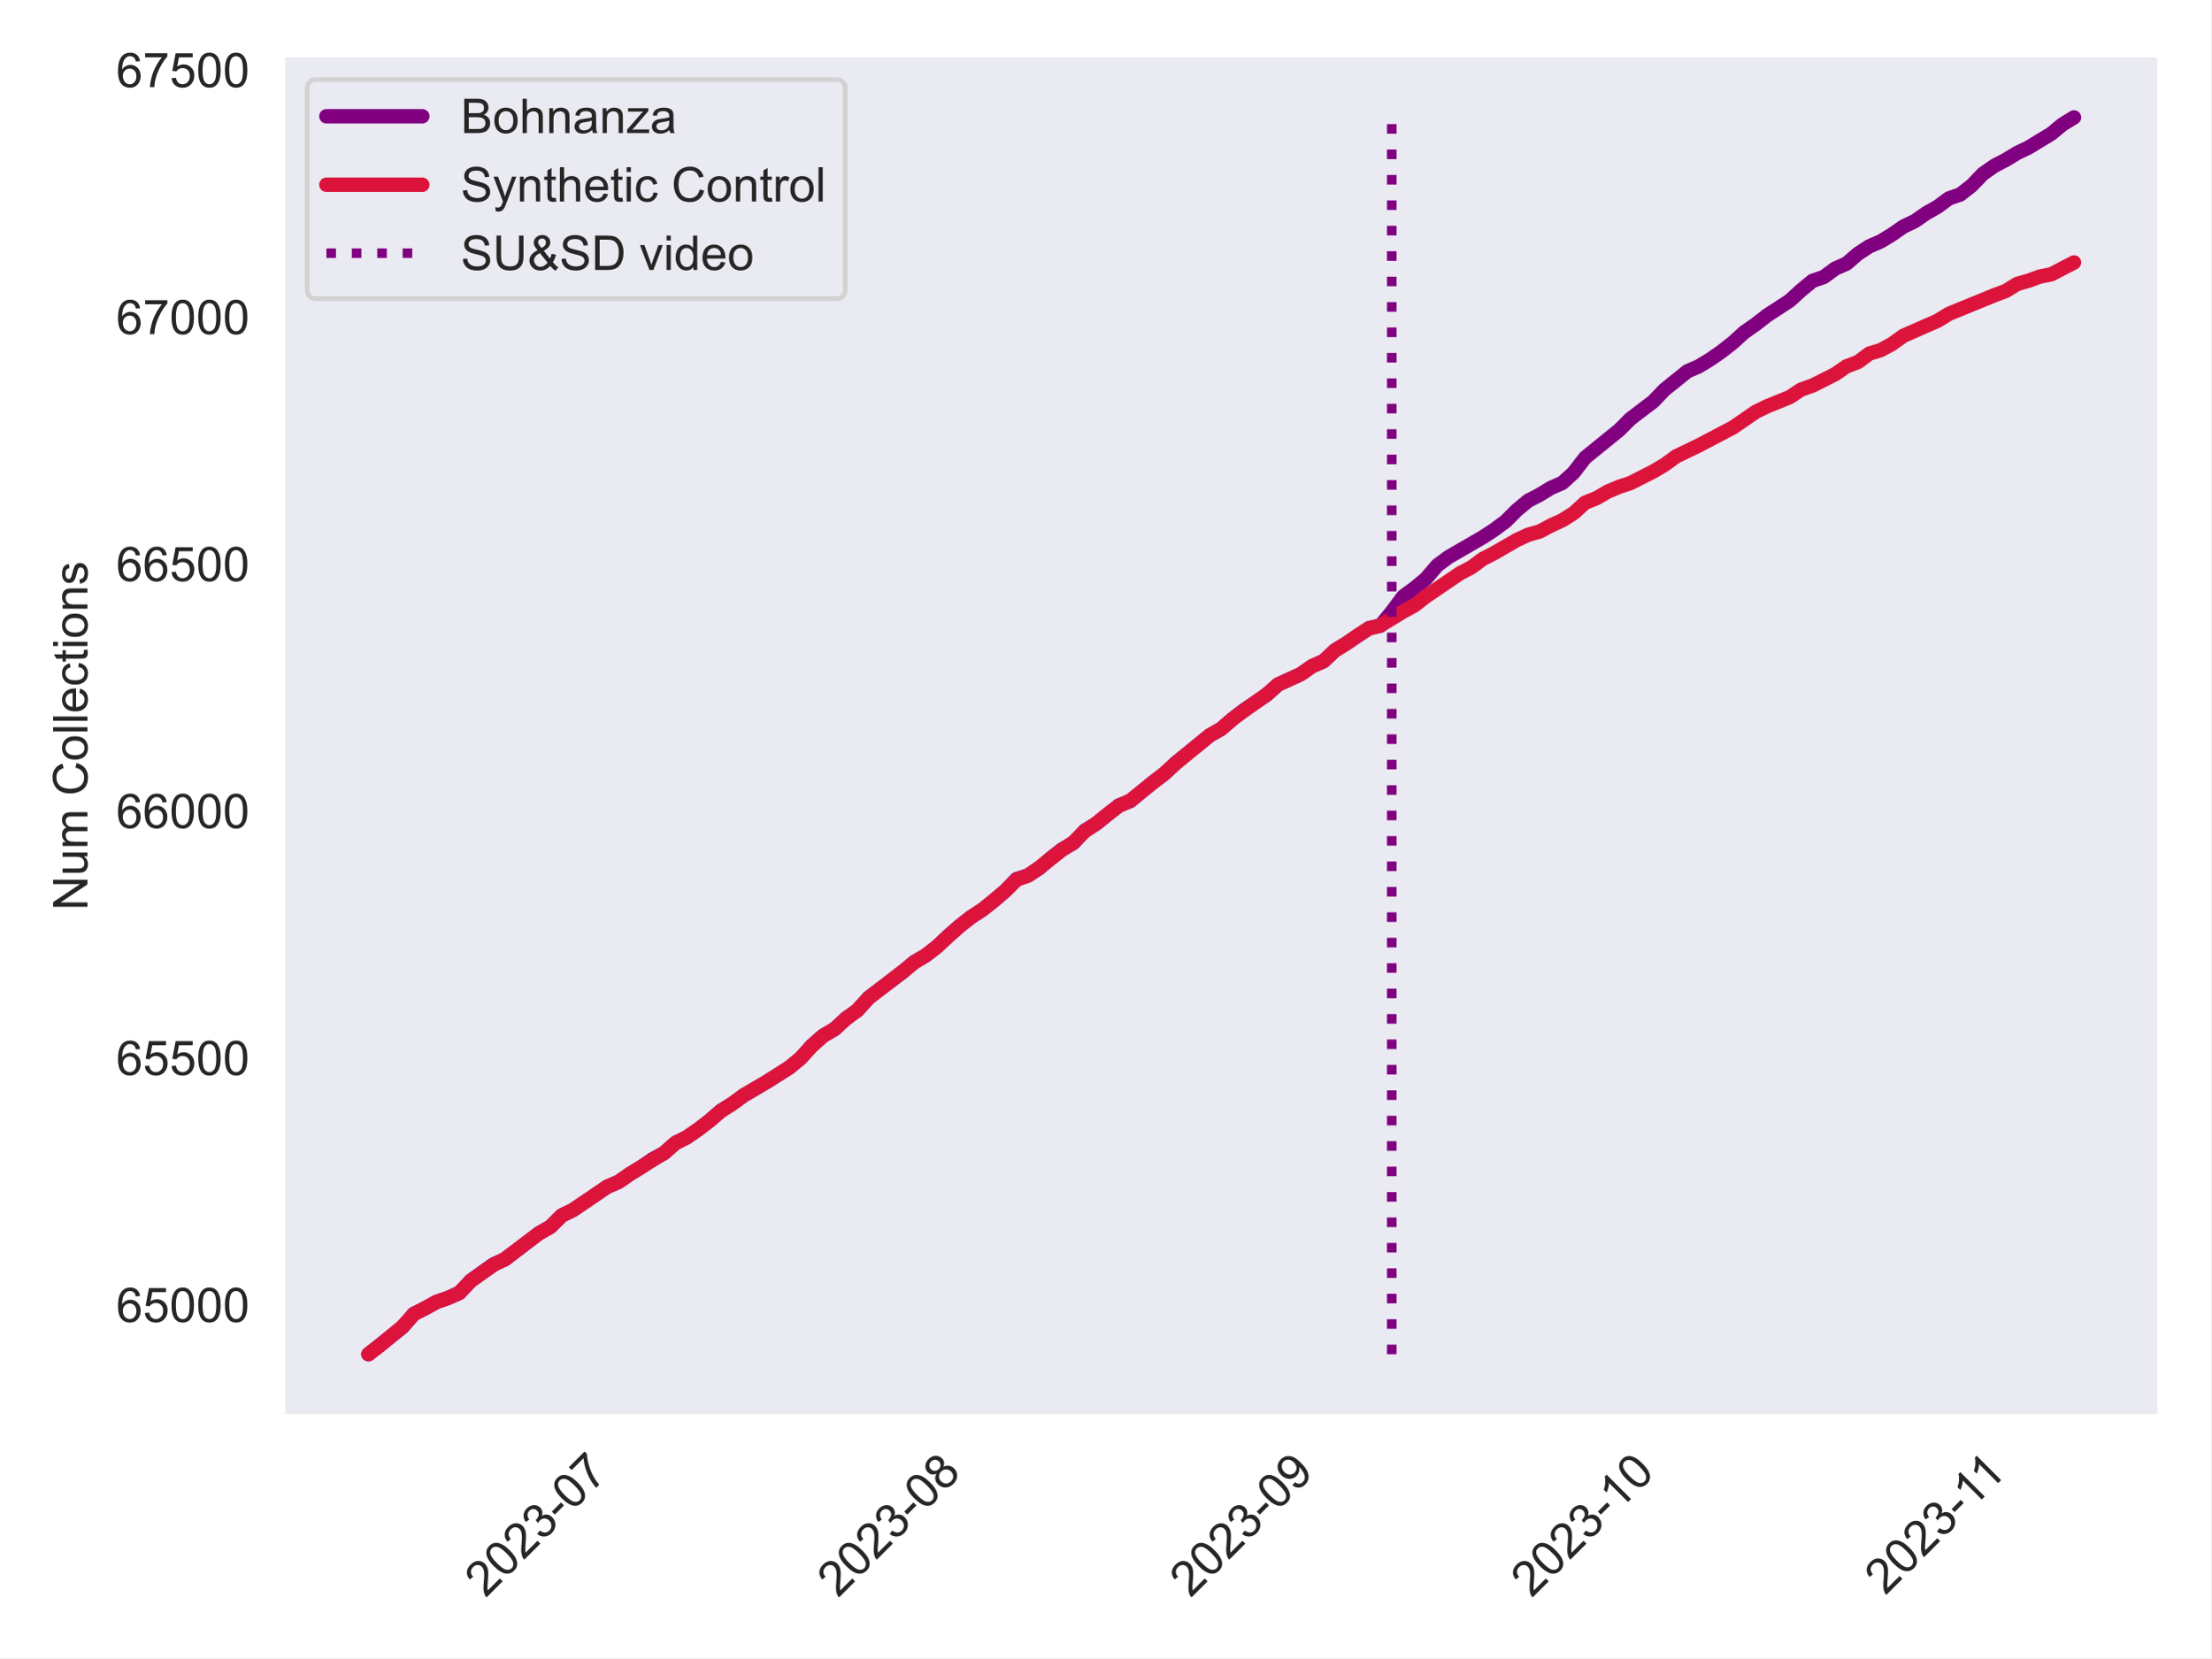
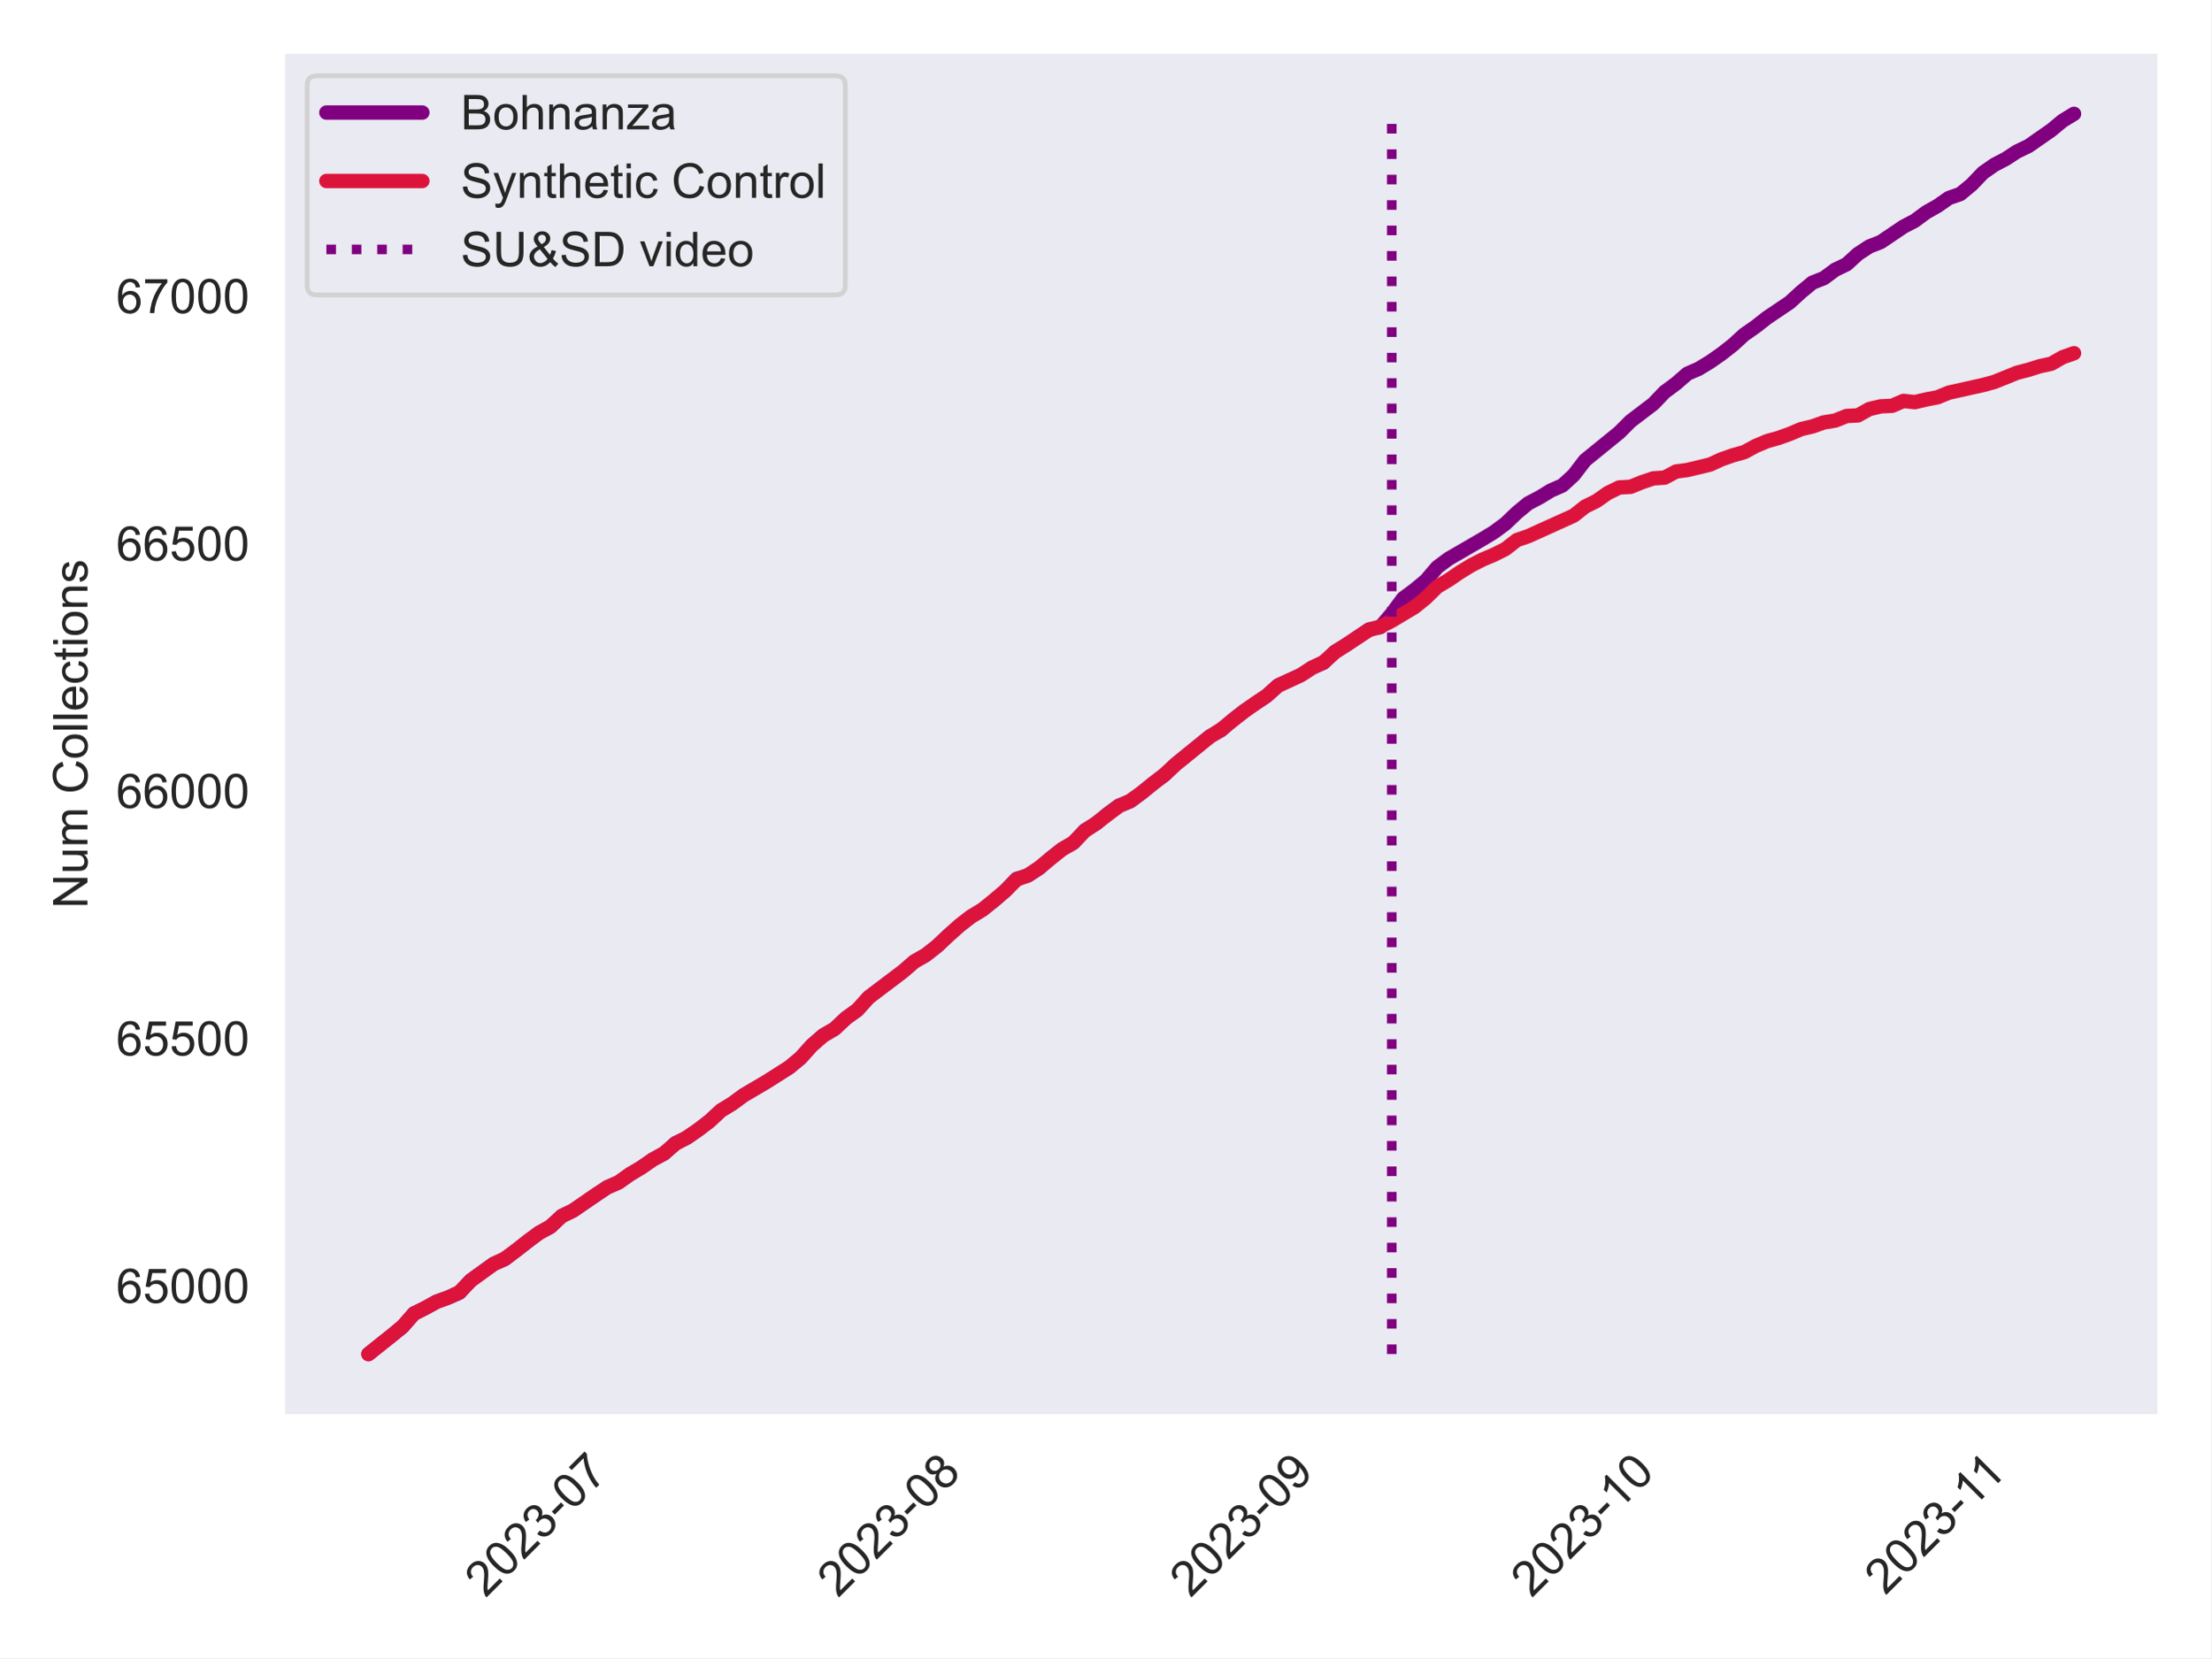
<svg xmlns="http://www.w3.org/2000/svg" xmlns:xlink="http://www.w3.org/1999/xlink" width="460.8pt" height="345.6pt" viewBox="0 0 460.8 345.6" version="1.1">
  <defs>
    <style type="text/css">*{stroke-linejoin: round; stroke-linecap: butt}</style>
  </defs>
  <g id="figure_1">
    <g id="patch_1">
      <path d="M 0 345.6  L 460.8 345.6  L 460.8 0  L 0 0  z " style="fill: #ffffff" />
    </g>
    <g id="axes_1">
      <g id="patch_2">
-         <path d="M 59.015 295.153  L 450 295.153  L 450 11.579  L 59.015 11.579  z " style="fill: #eaeaf2" />
+         <path d="M 59.015 295.153  L 450 295.153  L 450 10.8  L 59.015 10.8  z " style="fill: #eaeaf2" />
      </g>
      <g id="matplotlib.axis_1">
        <g id="xtick_1">
          <g id="text_1">
            <g style="fill: #262626" transform="translate(101.1854 333.1617) rotate(-45) scale(0.1 -0.1)">
              <defs>
                <path id="ArialMT-32" d="M 3222 541  L 3222 0  L 194 0  Q 188 203 259 391  Q 375 700 629 1000  Q 884 1300 1366 1694  Q 2113 2306 2375 2664  Q 2638 3022 2638 3341  Q 2638 3675 2398 3904  Q 2159 4134 1775 4134  Q 1369 4134 1125 3890  Q 881 3647 878 3216  L 300 3275  Q 359 3922 746 4261  Q 1134 4600 1788 4600  Q 2447 4600 2831 4234  Q 3216 3869 3216 3328  Q 3216 3053 3103 2787  Q 2991 2522 2730 2228  Q 2469 1934 1863 1422  Q 1356 997 1212 845  Q 1069 694 975 541  L 3222 541  z " transform="scale(0.015625)" />
                <path id="ArialMT-30" d="M 266 2259  Q 266 3072 433 3567  Q 600 4063 929 4331  Q 1259 4600 1759 4600  Q 2128 4600 2406 4451  Q 2684 4303 2865 4023  Q 3047 3744 3150 3342  Q 3253 2941 3253 2259  Q 3253 1453 3087 958  Q 2922 463 2592 192  Q 2263 -78 1759 -78  Q 1097 -78 719 397  Q 266 969 266 2259  z M 844 2259  Q 844 1131 1108 757  Q 1372 384 1759 384  Q 2147 384 2411 759  Q 2675 1134 2675 2259  Q 2675 3391 2411 3762  Q 2147 4134 1753 4134  Q 1366 4134 1134 3806  Q 844 3388 844 2259  z " transform="scale(0.015625)" />
                <path id="ArialMT-33" d="M 269 1209  L 831 1284  Q 928 806 1161 595  Q 1394 384 1728 384  Q 2125 384 2398 659  Q 2672 934 2672 1341  Q 2672 1728 2419 1979  Q 2166 2231 1775 2231  Q 1616 2231 1378 2169  L 1441 2663  Q 1497 2656 1531 2656  Q 1891 2656 2178 2843  Q 2466 3031 2466 3422  Q 2466 3731 2256 3934  Q 2047 4138 1716 4138  Q 1388 4138 1169 3931  Q 950 3725 888 3313  L 325 3413  Q 428 3978 793 4289  Q 1159 4600 1703 4600  Q 2078 4600 2393 4439  Q 2709 4278 2876 4000  Q 3044 3722 3044 3409  Q 3044 3113 2884 2869  Q 2725 2625 2413 2481  Q 2819 2388 3044 2092  Q 3269 1797 3269 1353  Q 3269 753 2831 336  Q 2394 -81 1725 -81  Q 1122 -81 723 278  Q 325 638 269 1209  z " transform="scale(0.015625)" />
                <path id="ArialMT-2d" d="M 203 1375  L 203 1941  L 1931 1941  L 1931 1375  L 203 1375  z " transform="scale(0.015625)" />
                <path id="ArialMT-37" d="M 303 3981  L 303 4522  L 3269 4522  L 3269 4084  Q 2831 3619 2401 2847  Q 1972 2075 1738 1259  Q 1569 684 1522 0  L 944 0  Q 953 541 1156 1306  Q 1359 2072 1739 2783  Q 2119 3494 2547 3981  L 303 3981  z " transform="scale(0.015625)" />
              </defs>
              <use xlink:href="#ArialMT-32" />
              <use xlink:href="#ArialMT-30" x="55.615" />
              <use xlink:href="#ArialMT-32" x="111.23" />
              <use xlink:href="#ArialMT-33" x="166.846" />
              <use xlink:href="#ArialMT-2d" x="222.461" />
              <use xlink:href="#ArialMT-30" x="255.762" />
              <use xlink:href="#ArialMT-37" x="311.377" />
            </g>
          </g>
        </g>
        <g id="xtick_2">
          <g id="text_2">
            <g style="fill: #262626" transform="translate(174.6432 333.1617) rotate(-45) scale(0.1 -0.1)">
              <defs>
                <path id="ArialMT-38" d="M 1131 2484  Q 781 2613 612 2850  Q 444 3088 444 3419  Q 444 3919 803 4259  Q 1163 4600 1759 4600  Q 2359 4600 2725 4251  Q 3091 3903 3091 3403  Q 3091 3084 2923 2848  Q 2756 2613 2416 2484  Q 2838 2347 3058 2040  Q 3278 1734 3278 1309  Q 3278 722 2862 322  Q 2447 -78 1769 -78  Q 1091 -78 675 323  Q 259 725 259 1325  Q 259 1772 486 2073  Q 713 2375 1131 2484  z M 1019 3438  Q 1019 3113 1228 2906  Q 1438 2700 1772 2700  Q 2097 2700 2305 2904  Q 2513 3109 2513 3406  Q 2513 3716 2298 3927  Q 2084 4138 1766 4138  Q 1444 4138 1231 3931  Q 1019 3725 1019 3438  z M 838 1322  Q 838 1081 952 856  Q 1066 631 1291 507  Q 1516 384 1775 384  Q 2178 384 2440 643  Q 2703 903 2703 1303  Q 2703 1709 2433 1975  Q 2163 2241 1756 2241  Q 1359 2241 1098 1978  Q 838 1716 838 1322  z " transform="scale(0.015625)" />
              </defs>
              <use xlink:href="#ArialMT-32" />
              <use xlink:href="#ArialMT-30" x="55.615" />
              <use xlink:href="#ArialMT-32" x="111.23" />
              <use xlink:href="#ArialMT-33" x="166.846" />
              <use xlink:href="#ArialMT-2d" x="222.461" />
              <use xlink:href="#ArialMT-30" x="255.762" />
              <use xlink:href="#ArialMT-38" x="311.377" />
            </g>
          </g>
        </g>
        <g id="xtick_3">
          <g id="text_3">
            <g style="fill: #262626" transform="translate(248.1009 333.1617) rotate(-45) scale(0.1 -0.1)">
              <defs>
                <path id="ArialMT-39" d="M 350 1059  L 891 1109  Q 959 728 1153 556  Q 1347 384 1650 384  Q 1909 384 2104 503  Q 2300 622 2425 820  Q 2550 1019 2634 1356  Q 2719 1694 2719 2044  Q 2719 2081 2716 2156  Q 2547 1888 2255 1720  Q 1963 1553 1622 1553  Q 1053 1553 659 1965  Q 266 2378 266 3053  Q 266 3750 677 4175  Q 1088 4600 1706 4600  Q 2153 4600 2523 4359  Q 2894 4119 3086 3673  Q 3278 3228 3278 2384  Q 3278 1506 3087 986  Q 2897 466 2520 194  Q 2144 -78 1638 -78  Q 1100 -78 759 220  Q 419 519 350 1059  z M 2653 3081  Q 2653 3566 2395 3850  Q 2138 4134 1775 4134  Q 1400 4134 1122 3828  Q 844 3522 844 3034  Q 844 2597 1108 2323  Q 1372 2050 1759 2050  Q 2150 2050 2401 2323  Q 2653 2597 2653 3081  z " transform="scale(0.015625)" />
              </defs>
              <use xlink:href="#ArialMT-32" />
              <use xlink:href="#ArialMT-30" x="55.615" />
              <use xlink:href="#ArialMT-32" x="111.23" />
              <use xlink:href="#ArialMT-33" x="166.846" />
              <use xlink:href="#ArialMT-2d" x="222.461" />
              <use xlink:href="#ArialMT-30" x="255.762" />
              <use xlink:href="#ArialMT-39" x="311.377" />
            </g>
          </g>
        </g>
        <g id="xtick_4">
          <g id="text_4">
            <g style="fill: #262626" transform="translate(319.1891 333.1617) rotate(-45) scale(0.1 -0.1)">
              <defs>
                <path id="ArialMT-31" d="M 2384 0  L 1822 0  L 1822 3584  Q 1619 3391 1289 3197  Q 959 3003 697 2906  L 697 3450  Q 1169 3672 1522 3987  Q 1875 4303 2022 4600  L 2384 4600  L 2384 0  z " transform="scale(0.015625)" />
              </defs>
              <use xlink:href="#ArialMT-32" />
              <use xlink:href="#ArialMT-30" x="55.615" />
              <use xlink:href="#ArialMT-32" x="111.23" />
              <use xlink:href="#ArialMT-33" x="166.846" />
              <use xlink:href="#ArialMT-2d" x="222.461" />
              <use xlink:href="#ArialMT-31" x="255.762" />
              <use xlink:href="#ArialMT-30" x="311.377" />
            </g>
          </g>
        </g>
        <g id="xtick_5">
          <g id="text_5">
            <g style="fill: #262626" transform="translate(392.9077 332.6402) rotate(-45) scale(0.1 -0.1)">
              <use xlink:href="#ArialMT-32" />
              <use xlink:href="#ArialMT-30" x="55.615" />
              <use xlink:href="#ArialMT-32" x="111.23" />
              <use xlink:href="#ArialMT-33" x="166.846" />
              <use xlink:href="#ArialMT-2d" x="222.461" />
              <use xlink:href="#ArialMT-31" x="255.762" />
              <use xlink:href="#ArialMT-31" x="304.002" />
            </g>
          </g>
        </g>
      </g>
      <g id="matplotlib.axis_2">
        <g id="ytick_1">
          <g id="text_6">
-             <g style="fill: #262626" transform="translate(24.21031 275.5467) scale(0.1 -0.1)">
+             <g style="fill: #262626" transform="translate(24.21031 271.5692) scale(0.1 -0.1)">
              <defs>
                <path id="ArialMT-36" d="M 3184 3459  L 2625 3416  Q 2550 3747 2413 3897  Q 2184 4138 1850 4138  Q 1581 4138 1378 3988  Q 1113 3794 959 3422  Q 806 3050 800 2363  Q 1003 2672 1297 2822  Q 1591 2972 1913 2972  Q 2475 2972 2870 2558  Q 3266 2144 3266 1488  Q 3266 1056 3080 686  Q 2894 316 2569 119  Q 2244 -78 1831 -78  Q 1128 -78 684 439  Q 241 956 241 2144  Q 241 3472 731 4075  Q 1159 4600 1884 4600  Q 2425 4600 2770 4297  Q 3116 3994 3184 3459  z M 888 1484  Q 888 1194 1011 928  Q 1134 663 1356 523  Q 1578 384 1822 384  Q 2178 384 2434 671  Q 2691 959 2691 1453  Q 2691 1928 2437 2201  Q 2184 2475 1800 2475  Q 1419 2475 1153 2201  Q 888 1928 888 1484  z " transform="scale(0.015625)" />
                <path id="ArialMT-35" d="M 266 1200  L 856 1250  Q 922 819 1161 601  Q 1400 384 1738 384  Q 2144 384 2425 690  Q 2706 997 2706 1503  Q 2706 1984 2436 2262  Q 2166 2541 1728 2541  Q 1456 2541 1237 2417  Q 1019 2294 894 2097  L 366 2166  L 809 4519  L 3088 4519  L 3088 3981  L 1259 3981  L 1013 2750  Q 1425 3038 1878 3038  Q 2478 3038 2890 2622  Q 3303 2206 3303 1553  Q 3303 931 2941 478  Q 2500 -78 1738 -78  Q 1113 -78 717 272  Q 322 622 266 1200  z " transform="scale(0.015625)" />
              </defs>
              <use xlink:href="#ArialMT-36" />
              <use xlink:href="#ArialMT-35" x="55.615" />
              <use xlink:href="#ArialMT-30" x="111.23" />
              <use xlink:href="#ArialMT-30" x="166.846" />
              <use xlink:href="#ArialMT-30" x="222.461" />
            </g>
          </g>
        </g>
        <g id="ytick_2">
          <g id="text_7">
-             <g style="fill: #262626" transform="translate(24.21031 224.0702) scale(0.1 -0.1)">
+             <g style="fill: #262626" transform="translate(24.21031 219.9929) scale(0.1 -0.1)">
              <use xlink:href="#ArialMT-36" />
              <use xlink:href="#ArialMT-35" x="55.615" />
              <use xlink:href="#ArialMT-35" x="111.23" />
              <use xlink:href="#ArialMT-30" x="166.846" />
              <use xlink:href="#ArialMT-30" x="222.461" />
            </g>
          </g>
        </g>
        <g id="ytick_3">
          <g id="text_8">
-             <g style="fill: #262626" transform="translate(24.21031 172.5937) scale(0.1 -0.1)">
+             <g style="fill: #262626" transform="translate(24.21031 168.4167) scale(0.1 -0.1)">
              <use xlink:href="#ArialMT-36" />
              <use xlink:href="#ArialMT-36" x="55.615" />
              <use xlink:href="#ArialMT-30" x="111.23" />
              <use xlink:href="#ArialMT-30" x="166.846" />
              <use xlink:href="#ArialMT-30" x="222.461" />
            </g>
          </g>
        </g>
        <g id="ytick_4">
          <g id="text_9">
-             <g style="fill: #262626" transform="translate(24.21031 121.1171) scale(0.1 -0.1)">
+             <g style="fill: #262626" transform="translate(24.21031 116.8404) scale(0.1 -0.1)">
              <use xlink:href="#ArialMT-36" />
              <use xlink:href="#ArialMT-36" x="55.615" />
              <use xlink:href="#ArialMT-35" x="111.23" />
              <use xlink:href="#ArialMT-30" x="166.846" />
              <use xlink:href="#ArialMT-30" x="222.461" />
            </g>
          </g>
        </g>
        <g id="ytick_5">
          <g id="text_10">
-             <g style="fill: #262626" transform="translate(24.21031 69.64057) scale(0.1 -0.1)">
+             <g style="fill: #262626" transform="translate(24.21031 65.26416) scale(0.1 -0.1)">
              <use xlink:href="#ArialMT-36" />
              <use xlink:href="#ArialMT-37" x="55.615" />
              <use xlink:href="#ArialMT-30" x="111.23" />
              <use xlink:href="#ArialMT-30" x="166.846" />
              <use xlink:href="#ArialMT-30" x="222.461" />
            </g>
          </g>
        </g>
-         <g id="ytick_6">
-           <g id="text_11">
-             <g style="fill: #262626" transform="translate(24.21031 18.16402) scale(0.1 -0.1)">
-               <use xlink:href="#ArialMT-36" />
-               <use xlink:href="#ArialMT-37" x="55.615" />
-               <use xlink:href="#ArialMT-35" x="111.23" />
-               <use xlink:href="#ArialMT-30" x="166.846" />
-               <use xlink:href="#ArialMT-30" x="222.461" />
-             </g>
-           </g>
-         </g>
-         <g id="text_12">
-           <g style="fill: #262626" transform="translate(18.22281 189.7659) rotate(-90) scale(0.1 -0.1)">
+         <g id="text_11">
+           <g style="fill: #262626" transform="translate(18.22281 189.3764) rotate(-90) scale(0.1 -0.1)">
            <defs>
              <path id="ArialMT-4e" d="M 488 0  L 488 4581  L 1109 4581  L 3516 984  L 3516 4581  L 4097 4581  L 4097 0  L 3475 0  L 1069 3600  L 1069 0  L 488 0  z " transform="scale(0.015625)" />
              <path id="ArialMT-75" d="M 2597 0  L 2597 488  Q 2209 -75 1544 -75  Q 1250 -75 995 37  Q 741 150 617 320  Q 494 491 444 738  Q 409 903 409 1263  L 409 3319  L 972 3319  L 972 1478  Q 972 1038 1006 884  Q 1059 663 1231 536  Q 1403 409 1656 409  Q 1909 409 2131 539  Q 2353 669 2445 892  Q 2538 1116 2538 1541  L 2538 3319  L 3100 3319  L 3100 0  L 2597 0  z " transform="scale(0.015625)" />
              <path id="ArialMT-6d" d="M 422 0  L 422 3319  L 925 3319  L 925 2853  Q 1081 3097 1340 3245  Q 1600 3394 1931 3394  Q 2300 3394 2536 3241  Q 2772 3088 2869 2813  Q 3263 3394 3894 3394  Q 4388 3394 4653 3120  Q 4919 2847 4919 2278  L 4919 0  L 4359 0  L 4359 2091  Q 4359 2428 4304 2576  Q 4250 2725 4106 2815  Q 3963 2906 3769 2906  Q 3419 2906 3187 2673  Q 2956 2441 2956 1928  L 2956 0  L 2394 0  L 2394 2156  Q 2394 2531 2256 2718  Q 2119 2906 1806 2906  Q 1569 2906 1367 2781  Q 1166 2656 1075 2415  Q 984 2175 984 1722  L 984 0  L 422 0  z " transform="scale(0.015625)" />
              <path id="ArialMT-20" transform="scale(0.015625)" />
              <path id="ArialMT-43" d="M 3763 1606  L 4369 1453  Q 4178 706 3683 314  Q 3188 -78 2472 -78  Q 1731 -78 1267 223  Q 803 525 561 1097  Q 319 1669 319 2325  Q 319 3041 592 3573  Q 866 4106 1370 4382  Q 1875 4659 2481 4659  Q 3169 4659 3637 4309  Q 4106 3959 4291 3325  L 3694 3184  Q 3534 3684 3231 3912  Q 2928 4141 2469 4141  Q 1941 4141 1586 3887  Q 1231 3634 1087 3207  Q 944 2781 944 2328  Q 944 1744 1114 1308  Q 1284 872 1643 656  Q 2003 441 2422 441  Q 2931 441 3284 734  Q 3638 1028 3763 1606  z " transform="scale(0.015625)" />
              <path id="ArialMT-6f" d="M 213 1659  Q 213 2581 725 3025  Q 1153 3394 1769 3394  Q 2453 3394 2887 2945  Q 3322 2497 3322 1706  Q 3322 1066 3130 698  Q 2938 331 2570 128  Q 2203 -75 1769 -75  Q 1072 -75 642 372  Q 213 819 213 1659  z M 791 1659  Q 791 1022 1069 705  Q 1347 388 1769 388  Q 2188 388 2466 706  Q 2744 1025 2744 1678  Q 2744 2294 2464 2611  Q 2184 2928 1769 2928  Q 1347 2928 1069 2612  Q 791 2297 791 1659  z " transform="scale(0.015625)" />
              <path id="ArialMT-6c" d="M 409 0  L 409 4581  L 972 4581  L 972 0  L 409 0  z " transform="scale(0.015625)" />
              <path id="ArialMT-65" d="M 2694 1069  L 3275 997  Q 3138 488 2766 206  Q 2394 -75 1816 -75  Q 1088 -75 661 373  Q 234 822 234 1631  Q 234 2469 665 2931  Q 1097 3394 1784 3394  Q 2450 3394 2872 2941  Q 3294 2488 3294 1666  Q 3294 1616 3291 1516  L 816 1516  Q 847 969 1125 678  Q 1403 388 1819 388  Q 2128 388 2347 550  Q 2566 713 2694 1069  z M 847 1978  L 2700 1978  Q 2663 2397 2488 2606  Q 2219 2931 1791 2931  Q 1403 2931 1139 2672  Q 875 2413 847 1978  z " transform="scale(0.015625)" />
              <path id="ArialMT-63" d="M 2588 1216  L 3141 1144  Q 3050 572 2676 248  Q 2303 -75 1759 -75  Q 1078 -75 664 370  Q 250 816 250 1647  Q 250 2184 428 2587  Q 606 2991 970 3192  Q 1334 3394 1763 3394  Q 2303 3394 2647 3120  Q 2991 2847 3088 2344  L 2541 2259  Q 2463 2594 2264 2762  Q 2066 2931 1784 2931  Q 1359 2931 1093 2626  Q 828 2322 828 1663  Q 828 994 1084 691  Q 1341 388 1753 388  Q 2084 388 2306 591  Q 2528 794 2588 1216  z " transform="scale(0.015625)" />
              <path id="ArialMT-74" d="M 1650 503  L 1731 6  Q 1494 -44 1306 -44  Q 1000 -44 831 53  Q 663 150 594 308  Q 525 466 525 972  L 525 2881  L 113 2881  L 113 3319  L 525 3319  L 525 4141  L 1084 4478  L 1084 3319  L 1650 3319  L 1650 2881  L 1084 2881  L 1084 941  Q 1084 700 1114 631  Q 1144 563 1211 522  Q 1278 481 1403 481  Q 1497 481 1650 503  z " transform="scale(0.015625)" />
              <path id="ArialMT-69" d="M 425 3934  L 425 4581  L 988 4581  L 988 3934  L 425 3934  z M 425 0  L 425 3319  L 988 3319  L 988 0  L 425 0  z " transform="scale(0.015625)" />
              <path id="ArialMT-6e" d="M 422 0  L 422 3319  L 928 3319  L 928 2847  Q 1294 3394 1984 3394  Q 2284 3394 2536 3286  Q 2788 3178 2913 3003  Q 3038 2828 3088 2588  Q 3119 2431 3119 2041  L 3119 0  L 2556 0  L 2556 2019  Q 2556 2363 2490 2533  Q 2425 2703 2258 2804  Q 2091 2906 1866 2906  Q 1506 2906 1245 2678  Q 984 2450 984 1813  L 984 0  L 422 0  z " transform="scale(0.015625)" />
              <path id="ArialMT-73" d="M 197 991  L 753 1078  Q 800 744 1014 566  Q 1228 388 1613 388  Q 2000 388 2187 545  Q 2375 703 2375 916  Q 2375 1106 2209 1216  Q 2094 1291 1634 1406  Q 1016 1563 777 1677  Q 538 1791 414 1992  Q 291 2194 291 2438  Q 291 2659 392 2848  Q 494 3038 669 3163  Q 800 3259 1026 3326  Q 1253 3394 1513 3394  Q 1903 3394 2198 3281  Q 2494 3169 2634 2976  Q 2775 2784 2828 2463  L 2278 2388  Q 2241 2644 2061 2787  Q 1881 2931 1553 2931  Q 1166 2931 1000 2803  Q 834 2675 834 2503  Q 834 2394 903 2306  Q 972 2216 1119 2156  Q 1203 2125 1616 2013  Q 2213 1853 2448 1751  Q 2684 1650 2818 1456  Q 2953 1263 2953 975  Q 2953 694 2789 445  Q 2625 197 2315 61  Q 2006 -75 1616 -75  Q 969 -75 630 194  Q 291 463 197 991  z " transform="scale(0.015625)" />
            </defs>
            <use xlink:href="#ArialMT-4e" />
            <use xlink:href="#ArialMT-75" x="72.217" />
            <use xlink:href="#ArialMT-6d" x="127.832" />
            <use xlink:href="#ArialMT-20" x="211.133" />
            <use xlink:href="#ArialMT-43" x="238.916" />
            <use xlink:href="#ArialMT-6f" x="311.133" />
            <use xlink:href="#ArialMT-6c" x="366.748" />
            <use xlink:href="#ArialMT-6c" x="388.965" />
            <use xlink:href="#ArialMT-65" x="411.182" />
            <use xlink:href="#ArialMT-63" x="466.797" />
            <use xlink:href="#ArialMT-74" x="516.797" />
            <use xlink:href="#ArialMT-69" x="544.58" />
            <use xlink:href="#ArialMT-6f" x="566.797" />
            <use xlink:href="#ArialMT-6e" x="622.412" />
            <use xlink:href="#ArialMT-73" x="678.027" />
          </g>
        </g>
      </g>
      <g id="PolyCollection_1" />
      <g id="PolyCollection_2" />
      <g id="line2d_1">
-         <path d="M 76.787 282.263  L 83.896 276.601  L 86.265 273.821  L 88.635 272.689  L 91.005 271.35  L 93.374 270.527  L 95.744 269.497  L 98.114 266.923  L 102.853 263.526  L 105.222 262.496  L 112.331 257.04  L 114.701 255.701  L 117.07 253.333  L 119.44 252.201  L 126.549 247.362  L 128.918 246.333  L 131.288 244.685  L 133.658 243.244  L 136.027 241.597  L 138.397 240.361  L 140.766 238.199  L 143.136 237.067  L 145.506 235.419  L 147.875 233.566  L 150.245 231.507  L 152.614 230.066  L 154.984 228.316  L 159.723 225.536  L 164.462 222.55  L 166.832 220.594  L 169.202 217.917  L 171.571 215.858  L 173.941 214.52  L 176.31 212.255  L 178.68 210.608  L 181.05 207.931  L 188.159 202.577  L 190.528 200.518  L 192.898 199.18  L 195.267 197.327  L 197.637 195.062  L 200.007 193.003  L 202.376 191.15  L 204.746 189.605  L 207.115 187.752  L 209.485 185.693  L 211.855 183.222  L 214.224 182.502  L 216.594 180.957  L 218.963 178.898  L 221.333 177.045  L 223.703 175.707  L 226.072 173.133  L 228.442 171.692  L 233.181 167.882  L 235.551 166.956  L 240.29 163.043  L 242.659 161.293  L 245.029 159.028  L 252.138 153.263  L 254.507 151.925  L 256.877 149.865  L 259.247 148.012  L 263.986 144.821  L 266.356 142.659  L 271.095 140.497  L 273.464 138.849  L 275.834 137.82  L 278.204 135.555  L 280.573 134.114  L 285.312 130.922  L 287.682 130.407  L 290.052 127.525  L 292.421 124.333  L 294.791 122.583  L 297.16 120.627  L 299.53 117.847  L 301.9 116.097  L 309.008 111.979  L 311.378 110.434  L 313.748 108.684  L 316.117 106.316  L 318.487 104.36  L 320.856 103.125  L 323.226 101.683  L 325.596 100.654  L 327.965 98.492  L 330.335 95.403  L 337.444 89.638  L 339.813 87.27  L 344.553 83.667  L 346.922 81.196  L 351.661 77.387  L 354.031 76.357  L 356.401 74.916  L 358.77 73.268  L 361.14 71.415  L 363.509 69.253  L 365.879 67.606  L 368.249 65.753  L 372.988 62.664  L 375.357 60.502  L 377.727 58.546  L 380.097 57.722  L 382.466 55.972  L 384.836 54.943  L 387.205 52.884  L 389.575 51.339  L 391.945 50.31  L 394.314 48.868  L 396.684 47.221  L 399.053 46.089  L 401.423 44.442  L 403.793 43.103  L 406.162 41.353  L 408.532 40.529  L 410.901 38.676  L 413.271 36.205  L 415.641 34.558  L 418.01 33.323  L 420.38 31.881  L 422.75 30.749  L 427.489 27.866  L 429.858 25.91  L 432.228 24.469  L 432.228 24.469  " clip-path="url(#p0148832cf2)" style="fill: none; stroke: #800080; stroke-width: 3; stroke-linecap: round" />
+         <path d="M 76.787 282.225  L 83.896 276.552  L 86.265 273.767  L 88.635 272.632  L 91.005 271.291  L 93.374 270.466  L 95.744 269.434  L 98.114 266.856  L 102.853 263.452  L 105.222 262.42  L 112.331 256.953  L 114.701 255.715  L 117.07 253.446  L 119.44 252.311  L 126.549 247.463  L 128.918 246.431  L 131.288 244.781  L 133.658 243.337  L 136.027 241.686  L 138.397 240.449  L 140.766 238.282  L 143.136 237.148  L 145.506 235.497  L 147.875 233.64  L 150.245 231.474  L 152.614 230.03  L 154.984 228.277  L 159.723 225.491  L 164.462 222.5  L 166.832 220.54  L 169.202 217.858  L 171.571 215.795  L 173.941 214.454  L 176.31 212.185  L 178.68 210.534  L 181.05 207.852  L 188.159 202.488  L 190.528 200.425  L 192.898 199.084  L 195.267 197.228  L 197.637 194.958  L 200.007 192.895  L 202.376 191.038  L 204.746 189.594  L 207.115 187.738  L 209.485 185.675  L 211.855 183.199  L 214.224 182.477  L 216.594 180.93  L 218.963 178.866  L 221.333 177.01  L 223.703 175.669  L 226.072 173.09  L 228.442 171.646  L 230.811 169.686  L 233.181 167.932  L 235.551 167.004  L 237.92 165.25  L 240.29 163.29  L 242.659 161.537  L 245.029 159.268  L 252.138 153.491  L 254.507 152.15  L 256.877 150.087  L 259.247 148.23  L 263.986 145.032  L 266.356 142.866  L 271.095 140.7  L 273.464 139.153  L 275.834 138.121  L 278.204 135.852  L 280.573 134.408  L 285.312 131.21  L 287.682 130.694  L 290.052 127.909  L 292.421 124.711  L 294.791 122.958  L 297.16 120.998  L 299.53 118.213  L 301.9 116.459  L 309.008 112.333  L 311.378 110.889  L 313.748 109.135  L 316.117 106.866  L 318.487 104.906  L 320.856 103.668  L 323.226 102.224  L 325.596 101.193  L 327.965 99.026  L 330.335 95.932  L 337.444 90.155  L 339.813 87.783  L 344.553 84.172  L 346.922 81.697  L 349.292 79.943  L 351.661 77.88  L 354.031 76.849  L 356.401 75.405  L 358.77 73.754  L 361.14 71.897  L 363.509 69.731  L 365.879 68.081  L 368.249 66.224  L 372.988 63.026  L 375.357 60.86  L 377.727 58.9  L 380.097 57.972  L 382.466 56.218  L 384.836 55.083  L 387.205 52.917  L 389.575 51.37  L 391.945 50.442  L 396.684 47.244  L 399.053 46.006  L 401.423 44.252  L 403.793 42.911  L 406.162 41.261  L 408.532 40.436  L 410.901 38.476  L 413.271 36  L 415.641 34.35  L 418.01 33.112  L 420.38 31.565  L 422.75 30.43  L 427.489 27.129  L 429.858 25.169  L 432.228 23.725  L 432.228 23.725  " clip-path="url(#p09f6b46da6)" style="fill: none; stroke: #800080; stroke-width: 3; stroke-linecap: round" />
      </g>
      <g id="line2d_2">
-         <path d="M 76.787 282.226  L 79.157 280.45  L 83.896 276.482  L 86.265 273.909  L 91.005 271.349  L 93.374 270.544  L 95.744 269.423  L 98.114 266.98  L 102.853 263.637  L 105.222 262.398  L 112.331 257.065  L 114.701 255.709  L 117.07 253.379  L 119.44 252.166  L 126.549 247.349  L 128.918 246.334  L 131.288 244.695  L 138.397 240.292  L 140.766 238.29  L 143.136 237.017  L 145.506 235.4  L 147.875 233.61  L 150.245 231.58  L 152.614 230.024  L 154.984 228.311  L 159.723 225.51  L 164.462 222.509  L 166.832 220.556  L 169.202 218.007  L 171.571 215.879  L 173.941 214.432  L 176.31 212.351  L 178.68 210.565  L 181.05 207.986  L 190.528 200.619  L 192.898 199.127  L 195.267 197.304  L 200.007 193.015  L 202.376 191.145  L 204.746 189.611  L 209.485 185.705  L 211.855 183.375  L 214.224 182.461  L 216.594 180.841  L 221.333 177.127  L 223.703 175.575  L 226.072 173.248  L 228.442 171.646  L 230.811 169.732  L 233.181 167.962  L 235.551 166.864  L 242.659 161.209  L 245.029 159.088  L 252.138 153.246  L 254.507 151.879  L 256.877 149.831  L 263.986 144.719  L 266.356 142.686  L 271.095 140.508  L 273.464 138.833  L 275.834 137.771  L 278.204 135.592  L 280.573 134.11  L 282.943 132.455  L 285.312 130.982  L 287.682 130.356  L 292.421 127.472  L 294.791 126.179  L 297.16 124.33  L 304.269 119.488  L 306.639 118.254  L 309.008 116.499  L 311.378 115.289  L 316.117 112.549  L 318.487 111.451  L 320.856 110.783  L 323.226 109.521  L 325.596 108.432  L 327.965 106.946  L 330.335 104.782  L 332.704 103.831  L 335.074 102.459  L 337.444 101.459  L 339.813 100.675  L 344.553 98.265  L 346.922 96.862  L 349.292 95.123  L 354.031 92.841  L 361.14 89.11  L 365.879 85.854  L 368.249 84.69  L 372.988 82.762  L 375.357 81.199  L 377.727 80.362  L 382.466 77.976  L 384.836 76.342  L 387.205 75.459  L 389.575 73.691  L 391.945 72.971  L 394.314 71.686  L 396.684 69.981  L 403.793 66.857  L 406.162 65.408  L 410.901 63.465  L 415.641 61.53  L 418.01 60.643  L 420.38 59.184  L 422.75 58.507  L 425.119 57.647  L 427.489 57.17  L 432.228 54.703  L 432.228 54.703  " clip-path="url(#p0148832cf2)" style="fill: none; stroke: #dc143c; stroke-width: 3; stroke-linecap: round" />
+         <path d="M 76.787 282.228  L 81.526 278.449  L 83.896 276.443  L 86.265 273.858  L 91.005 271.342  L 93.374 270.451  L 95.744 269.327  L 98.114 266.928  L 102.853 263.47  L 105.222 262.322  L 107.592 260.612  L 109.962 258.69  L 112.331 257.022  L 114.701 255.617  L 117.07 253.492  L 119.44 252.309  L 124.179 249.009  L 126.549 247.492  L 128.918 246.454  L 131.288 244.716  L 133.658 243.353  L 136.027 241.71  L 138.397 240.352  L 140.766 238.401  L 143.136 237.083  L 145.506 235.47  L 147.875 233.718  L 150.245 231.459  L 152.614 230.021  L 154.984 228.279  L 159.723 225.496  L 164.462 222.457  L 166.832 220.488  L 169.202 217.899  L 171.571 215.853  L 173.941 214.419  L 176.31 212.236  L 178.68 210.447  L 181.05 207.889  L 188.159 202.491  L 190.528 200.443  L 192.898 199.065  L 195.267 197.216  L 200.007 192.845  L 202.376 191.028  L 204.746 189.62  L 209.485 185.692  L 211.855 183.336  L 214.224 182.418  L 216.594 180.829  L 221.333 177.013  L 223.703 175.592  L 226.072 173.199  L 228.442 171.576  L 233.181 168.018  L 235.551 166.908  L 237.92 165.218  L 242.659 161.452  L 245.029 159.308  L 252.138 153.541  L 254.507 152.016  L 259.247 148.312  L 261.616 146.582  L 263.986 145.01  L 266.356 142.918  L 271.095 140.704  L 273.464 139.162  L 275.834 138.016  L 278.204 135.943  L 285.312 131.298  L 287.682 130.589  L 290.052 129.387  L 294.791 126.549  L 297.16 124.631  L 299.53 122.296  L 301.9 120.88  L 304.269 119.261  L 306.639 117.816  L 309.008 116.603  L 311.378 115.61  L 313.748 114.417  L 316.117 112.567  L 318.487 111.752  L 327.965 107.468  L 330.335 105.592  L 332.704 104.422  L 335.074 102.758  L 337.444 101.598  L 339.813 101.469  L 342.183 100.503  L 344.553 99.708  L 346.922 99.548  L 349.292 98.281  L 351.661 97.96  L 356.401 96.821  L 358.77 95.729  L 361.14 94.9  L 363.509 94.239  L 365.879 92.954  L 368.249 91.954  L 370.618 91.287  L 372.988 90.442  L 375.357 89.434  L 377.727 88.877  L 380.097 88.038  L 382.466 87.655  L 384.836 86.704  L 387.205 86.576  L 389.575 85.253  L 391.945 84.689  L 394.314 84.579  L 396.684 83.562  L 399.053 83.822  L 401.423 83.255  L 403.793 82.802  L 406.162 81.83  L 413.271 80.248  L 415.641 79.597  L 420.38 77.683  L 422.75 77.07  L 425.119 76.323  L 427.489 75.812  L 429.858 74.459  L 432.228 73.617  L 432.228 73.617  " clip-path="url(#p09f6b46da6)" style="fill: none; stroke: #dc143c; stroke-width: 3; stroke-linecap: round" />
      </g>
      <g id="LineCollection_1">
-         <path d="M 290.052 282.263  L 290.052 24.469  " clip-path="url(#p0148832cf2)" style="fill: none; stroke-dasharray: 2,3.3; stroke-dashoffset: 0; stroke: #800080; stroke-width: 2" />
+         <path d="M 290.052 282.228  L 290.052 23.725  " clip-path="url(#p09f6b46da6)" style="fill: none; stroke-dasharray: 2,3.3; stroke-dashoffset: 0; stroke: #800080; stroke-width: 2" />
      </g>
      <g id="patch_3">
-         <path d="M 59.015 295.153  L 59.015 11.579  " style="fill: none; stroke: #ffffff; stroke-width: 0.8; stroke-linejoin: miter; stroke-linecap: square" />
+         <path d="M 59.015 295.153  L 59.015 10.8  " style="fill: none; stroke: #ffffff; stroke-width: 0.8; stroke-linejoin: miter; stroke-linecap: square" />
      </g>
      <g id="patch_4">
-         <path d="M 450 295.153  L 450 11.579  " style="fill: none; stroke: #ffffff; stroke-width: 0.8; stroke-linejoin: miter; stroke-linecap: square" />
+         <path d="M 450 295.153  L 450 10.8  " style="fill: none; stroke: #ffffff; stroke-width: 0.8; stroke-linejoin: miter; stroke-linecap: square" />
      </g>
      <g id="patch_5">
        <path d="M 59.015 295.153  L 450 295.153  " style="fill: none; stroke: #ffffff; stroke-width: 0.8; stroke-linejoin: miter; stroke-linecap: square" />
      </g>
      <g id="patch_6">
-         <path d="M 59.015 11.579  L 450 11.579  " style="fill: none; stroke: #ffffff; stroke-width: 0.8; stroke-linejoin: miter; stroke-linecap: square" />
+         <path d="M 59.015 10.8  L 450 10.8  " style="fill: none; stroke: #ffffff; stroke-width: 0.8; stroke-linejoin: miter; stroke-linecap: square" />
      </g>
      <g id="legend_1">
        <g id="patch_7">
-           <path d="M 66.015 62.254  L 174.159 62.254  Q 176.159 62.254 176.159 60.254  L 176.159 18.579  Q 176.159 16.579 174.159 16.579  L 66.015 16.579  Q 64.015 16.579 64.015 18.579  L 64.015 60.254  Q 64.015 62.254 66.015 62.254  z " style="fill: #eaeaf2; opacity: 0.8; stroke: #cccccc; stroke-linejoin: miter" />
+           <path d="M 66.015 61.475  L 174.159 61.475  Q 176.159 61.475 176.159 59.475  L 176.159 17.8  Q 176.159 15.8 174.159 15.8  L 66.015 15.8  Q 64.015 15.8 64.015 17.8  L 64.015 59.475  Q 64.015 61.475 66.015 61.475  z " style="fill: #eaeaf2; opacity: 0.8; stroke: #cccccc; stroke-linejoin: miter" />
        </g>
        <g id="line2d_3">
-           <path d="M 68.015 24.237  L 78.015 24.237  L 88.015 24.237  " style="fill: none; stroke: #800080; stroke-width: 3; stroke-linecap: round" />
-         </g>
-         <g id="text_13">
-           <g style="fill: #262626" transform="translate(96.015 27.7367) scale(0.1 -0.1)">
+           <path d="M 68.015 23.458  L 78.015 23.458  L 88.015 23.458  " style="fill: none; stroke: #800080; stroke-width: 3; stroke-linecap: round" />
+         </g>
+         <g id="text_12">
+           <g style="fill: #262626" transform="translate(96.015 26.95781) scale(0.1 -0.1)">
            <defs>
              <path id="ArialMT-42" d="M 469 0  L 469 4581  L 2188 4581  Q 2713 4581 3030 4442  Q 3347 4303 3526 4014  Q 3706 3725 3706 3409  Q 3706 3116 3547 2856  Q 3388 2597 3066 2438  Q 3481 2316 3704 2022  Q 3928 1728 3928 1328  Q 3928 1006 3792 729  Q 3656 453 3456 303  Q 3256 153 2954 76  Q 2653 0 2216 0  L 469 0  z M 1075 2656  L 2066 2656  Q 2469 2656 2644 2709  Q 2875 2778 2992 2937  Q 3109 3097 3109 3338  Q 3109 3566 3000 3739  Q 2891 3913 2687 3977  Q 2484 4041 1991 4041  L 1075 4041  L 1075 2656  z M 1075 541  L 2216 541  Q 2509 541 2628 563  Q 2838 600 2978 687  Q 3119 775 3209 942  Q 3300 1109 3300 1328  Q 3300 1584 3169 1773  Q 3038 1963 2805 2039  Q 2572 2116 2134 2116  L 1075 2116  L 1075 541  z " transform="scale(0.015625)" />
              <path id="ArialMT-68" d="M 422 0  L 422 4581  L 984 4581  L 984 2938  Q 1378 3394 1978 3394  Q 2347 3394 2619 3248  Q 2891 3103 3008 2847  Q 3125 2591 3125 2103  L 3125 0  L 2563 0  L 2563 2103  Q 2563 2525 2380 2717  Q 2197 2909 1863 2909  Q 1613 2909 1392 2779  Q 1172 2650 1078 2428  Q 984 2206 984 1816  L 984 0  L 422 0  z " transform="scale(0.015625)" />
              <path id="ArialMT-61" d="M 2588 409  Q 2275 144 1986 34  Q 1697 -75 1366 -75  Q 819 -75 525 192  Q 231 459 231 875  Q 231 1119 342 1320  Q 453 1522 633 1644  Q 813 1766 1038 1828  Q 1203 1872 1538 1913  Q 2219 1994 2541 2106  Q 2544 2222 2544 2253  Q 2544 2597 2384 2738  Q 2169 2928 1744 2928  Q 1347 2928 1158 2789  Q 969 2650 878 2297  L 328 2372  Q 403 2725 575 2942  Q 747 3159 1072 3276  Q 1397 3394 1825 3394  Q 2250 3394 2515 3294  Q 2781 3194 2906 3042  Q 3031 2891 3081 2659  Q 3109 2516 3109 2141  L 3109 1391  Q 3109 606 3145 398  Q 3181 191 3288 0  L 2700 0  Q 2613 175 2588 409  z M 2541 1666  Q 2234 1541 1622 1453  Q 1275 1403 1131 1340  Q 988 1278 909 1158  Q 831 1038 831 891  Q 831 666 1001 516  Q 1172 366 1500 366  Q 1825 366 2078 508  Q 2331 650 2450 897  Q 2541 1088 2541 1459  L 2541 1666  z " transform="scale(0.015625)" />
              <path id="ArialMT-7a" d="M 125 0  L 125 456  L 2238 2881  Q 1878 2863 1603 2863  L 250 2863  L 250 3319  L 2963 3319  L 2963 2947  L 1166 841  L 819 456  Q 1197 484 1528 484  L 3063 484  L 3063 0  L 125 0  z " transform="scale(0.015625)" />
            </defs>
            <use xlink:href="#ArialMT-42" />
            <use xlink:href="#ArialMT-6f" x="66.699" />
            <use xlink:href="#ArialMT-68" x="122.314" />
            <use xlink:href="#ArialMT-6e" x="177.93" />
            <use xlink:href="#ArialMT-61" x="233.545" />
            <use xlink:href="#ArialMT-6e" x="289.16" />
            <use xlink:href="#ArialMT-7a" x="344.775" />
            <use xlink:href="#ArialMT-61" x="394.775" />
          </g>
        </g>
        <g id="line2d_4">
-           <path d="M 68.015 38.504  L 78.015 38.504  L 88.015 38.504  " style="fill: none; stroke: #dc143c; stroke-width: 3; stroke-linecap: round" />
-         </g>
-         <g id="text_14">
-           <g style="fill: #262626" transform="translate(96.015 42.00389) scale(0.1 -0.1)">
+           <path d="M 68.015 37.725  L 78.015 37.725  L 88.015 37.725  " style="fill: none; stroke: #dc143c; stroke-width: 3; stroke-linecap: round" />
+         </g>
+         <g id="text_13">
+           <g style="fill: #262626" transform="translate(96.015 41.225) scale(0.1 -0.1)">
            <defs>
              <path id="ArialMT-53" d="M 288 1472  L 859 1522  Q 900 1178 1048 958  Q 1197 738 1509 602  Q 1822 466 2213 466  Q 2559 466 2825 569  Q 3091 672 3220 851  Q 3350 1031 3350 1244  Q 3350 1459 3225 1620  Q 3100 1781 2813 1891  Q 2628 1963 1997 2114  Q 1366 2266 1113 2400  Q 784 2572 623 2826  Q 463 3081 463 3397  Q 463 3744 659 4045  Q 856 4347 1234 4503  Q 1613 4659 2075 4659  Q 2584 4659 2973 4495  Q 3363 4331 3572 4012  Q 3781 3694 3797 3291  L 3216 3247  Q 3169 3681 2898 3903  Q 2628 4125 2100 4125  Q 1550 4125 1298 3923  Q 1047 3722 1047 3438  Q 1047 3191 1225 3031  Q 1400 2872 2139 2705  Q 2878 2538 3153 2413  Q 3553 2228 3743 1945  Q 3934 1663 3934 1294  Q 3934 928 3725 604  Q 3516 281 3123 101  Q 2731 -78 2241 -78  Q 1619 -78 1198 103  Q 778 284 539 648  Q 300 1013 288 1472  z " transform="scale(0.015625)" />
              <path id="ArialMT-79" d="M 397 -1278  L 334 -750  Q 519 -800 656 -800  Q 844 -800 956 -737  Q 1069 -675 1141 -563  Q 1194 -478 1313 -144  Q 1328 -97 1363 -6  L 103 3319  L 709 3319  L 1400 1397  Q 1534 1031 1641 628  Q 1738 1016 1872 1384  L 2581 3319  L 3144 3319  L 1881 -56  Q 1678 -603 1566 -809  Q 1416 -1088 1222 -1217  Q 1028 -1347 759 -1347  Q 597 -1347 397 -1278  z " transform="scale(0.015625)" />
              <path id="ArialMT-72" d="M 416 0  L 416 3319  L 922 3319  L 922 2816  Q 1116 3169 1280 3281  Q 1444 3394 1641 3394  Q 1925 3394 2219 3213  L 2025 2691  Q 1819 2813 1613 2813  Q 1428 2813 1281 2702  Q 1134 2591 1072 2394  Q 978 2094 978 1738  L 978 0  L 416 0  z " transform="scale(0.015625)" />
            </defs>
            <use xlink:href="#ArialMT-53" />
            <use xlink:href="#ArialMT-79" x="66.699" />
            <use xlink:href="#ArialMT-6e" x="116.699" />
            <use xlink:href="#ArialMT-74" x="172.314" />
            <use xlink:href="#ArialMT-68" x="200.098" />
            <use xlink:href="#ArialMT-65" x="255.713" />
            <use xlink:href="#ArialMT-74" x="311.328" />
            <use xlink:href="#ArialMT-69" x="339.111" />
            <use xlink:href="#ArialMT-63" x="361.328" />
            <use xlink:href="#ArialMT-20" x="411.328" />
            <use xlink:href="#ArialMT-43" x="439.111" />
            <use xlink:href="#ArialMT-6f" x="511.328" />
            <use xlink:href="#ArialMT-6e" x="566.943" />
            <use xlink:href="#ArialMT-74" x="622.559" />
            <use xlink:href="#ArialMT-72" x="650.342" />
            <use xlink:href="#ArialMT-6f" x="683.643" />
            <use xlink:href="#ArialMT-6c" x="739.258" />
          </g>
        </g>
        <g id="line2d_5">
-           <path d="M 68.015 52.766  L 88.015 52.766  " style="fill: none; stroke-dasharray: 2,3.3; stroke-dashoffset: 0; stroke: #800080; stroke-width: 2" />
-         </g>
-         <g id="text_15">
-           <g style="fill: #262626" transform="translate(96.015 56.26639) scale(0.1 -0.1)">
+           <path d="M 68.015 51.987  L 88.015 51.987  " style="fill: none; stroke-dasharray: 2,3.3; stroke-dashoffset: 0; stroke: #800080; stroke-width: 2" />
+         </g>
+         <g id="text_14">
+           <g style="fill: #262626" transform="translate(96.015 55.4875) scale(0.1 -0.1)">
            <defs>
              <path id="ArialMT-55" d="M 3500 4581  L 4106 4581  L 4106 1934  Q 4106 1244 3950 837  Q 3794 431 3386 176  Q 2978 -78 2316 -78  Q 1672 -78 1262 144  Q 853 366 678 786  Q 503 1206 503 1934  L 503 4581  L 1109 4581  L 1109 1938  Q 1109 1341 1220 1058  Q 1331 775 1601 622  Q 1872 469 2263 469  Q 2931 469 3215 772  Q 3500 1075 3500 1938  L 3500 4581  z " transform="scale(0.015625)" />
              <path id="ArialMT-26" d="M 3041 541  Q 2763 231 2434 76  Q 2106 -78 1725 -78  Q 1022 -78 609 397  Q 275 784 275 1263  Q 275 1688 548 2030  Q 822 2372 1366 2631  Q 1056 2988 953 3209  Q 850 3431 850 3638  Q 850 4050 1173 4354  Q 1497 4659 1988 4659  Q 2456 4659 2754 4371  Q 3053 4084 3053 3681  Q 3053 3028 2188 2566  L 3009 1519  Q 3150 1794 3228 2156  L 3813 2031  Q 3663 1431 3406 1044  Q 3722 625 4122 341  L 3744 -106  Q 3403 113 3041 541  z M 1897 2928  Q 2263 3144 2370 3306  Q 2478 3469 2478 3666  Q 2478 3900 2329 4048  Q 2181 4197 1959 4197  Q 1731 4197 1579 4050  Q 1428 3903 1428 3691  Q 1428 3584 1483 3467  Q 1538 3350 1647 3219  L 1897 2928  z M 2688 984  L 1656 2263  Q 1200 1991 1040 1758  Q 881 1525 881 1297  Q 881 1019 1103 719  Q 1325 419 1731 419  Q 1984 419 2254 576  Q 2525 734 2688 984  z " transform="scale(0.015625)" />
              <path id="ArialMT-44" d="M 494 0  L 494 4581  L 2072 4581  Q 2606 4581 2888 4516  Q 3281 4425 3559 4188  Q 3922 3881 4101 3404  Q 4281 2928 4281 2316  Q 4281 1794 4159 1391  Q 4038 988 3847 723  Q 3656 459 3429 307  Q 3203 156 2883 78  Q 2563 0 2147 0  L 494 0  z M 1100 541  L 2078 541  Q 2531 541 2789 625  Q 3047 709 3200 863  Q 3416 1078 3536 1442  Q 3656 1806 3656 2325  Q 3656 3044 3420 3430  Q 3184 3816 2847 3947  Q 2603 4041 2063 4041  L 1100 4041  L 1100 541  z " transform="scale(0.015625)" />
              <path id="ArialMT-76" d="M 1344 0  L 81 3319  L 675 3319  L 1388 1331  Q 1503 1009 1600 663  Q 1675 925 1809 1294  L 2547 3319  L 3125 3319  L 1869 0  L 1344 0  z " transform="scale(0.015625)" />
              <path id="ArialMT-64" d="M 2575 0  L 2575 419  Q 2259 -75 1647 -75  Q 1250 -75 917 144  Q 584 363 401 755  Q 219 1147 219 1656  Q 219 2153 384 2558  Q 550 2963 881 3178  Q 1213 3394 1622 3394  Q 1922 3394 2156 3267  Q 2391 3141 2538 2938  L 2538 4581  L 3097 4581  L 3097 0  L 2575 0  z M 797 1656  Q 797 1019 1065 703  Q 1334 388 1700 388  Q 2069 388 2326 689  Q 2584 991 2584 1609  Q 2584 2291 2321 2609  Q 2059 2928 1675 2928  Q 1300 2928 1048 2622  Q 797 2316 797 1656  z " transform="scale(0.015625)" />
            </defs>
            <use xlink:href="#ArialMT-53" />
            <use xlink:href="#ArialMT-55" x="66.699" />
            <use xlink:href="#ArialMT-26" x="138.916" />
            <use xlink:href="#ArialMT-53" x="205.615" />
            <use xlink:href="#ArialMT-44" x="272.314" />
            <use xlink:href="#ArialMT-20" x="344.531" />
            <use xlink:href="#ArialMT-76" x="372.314" />
            <use xlink:href="#ArialMT-69" x="422.314" />
            <use xlink:href="#ArialMT-64" x="444.531" />
            <use xlink:href="#ArialMT-65" x="500.146" />
            <use xlink:href="#ArialMT-6f" x="555.762" />
          </g>
        </g>
      </g>
    </g>
  </g>
  <defs>
-     <clipPath id="p0148832cf2">
-       <rect x="59.015" y="11.579" width="390.985" height="283.574" />
+     <clipPath id="p09f6b46da6">
+       <rect x="59.015" y="10.8" width="390.985" height="284.353" />
    </clipPath>
  </defs>
</svg>
